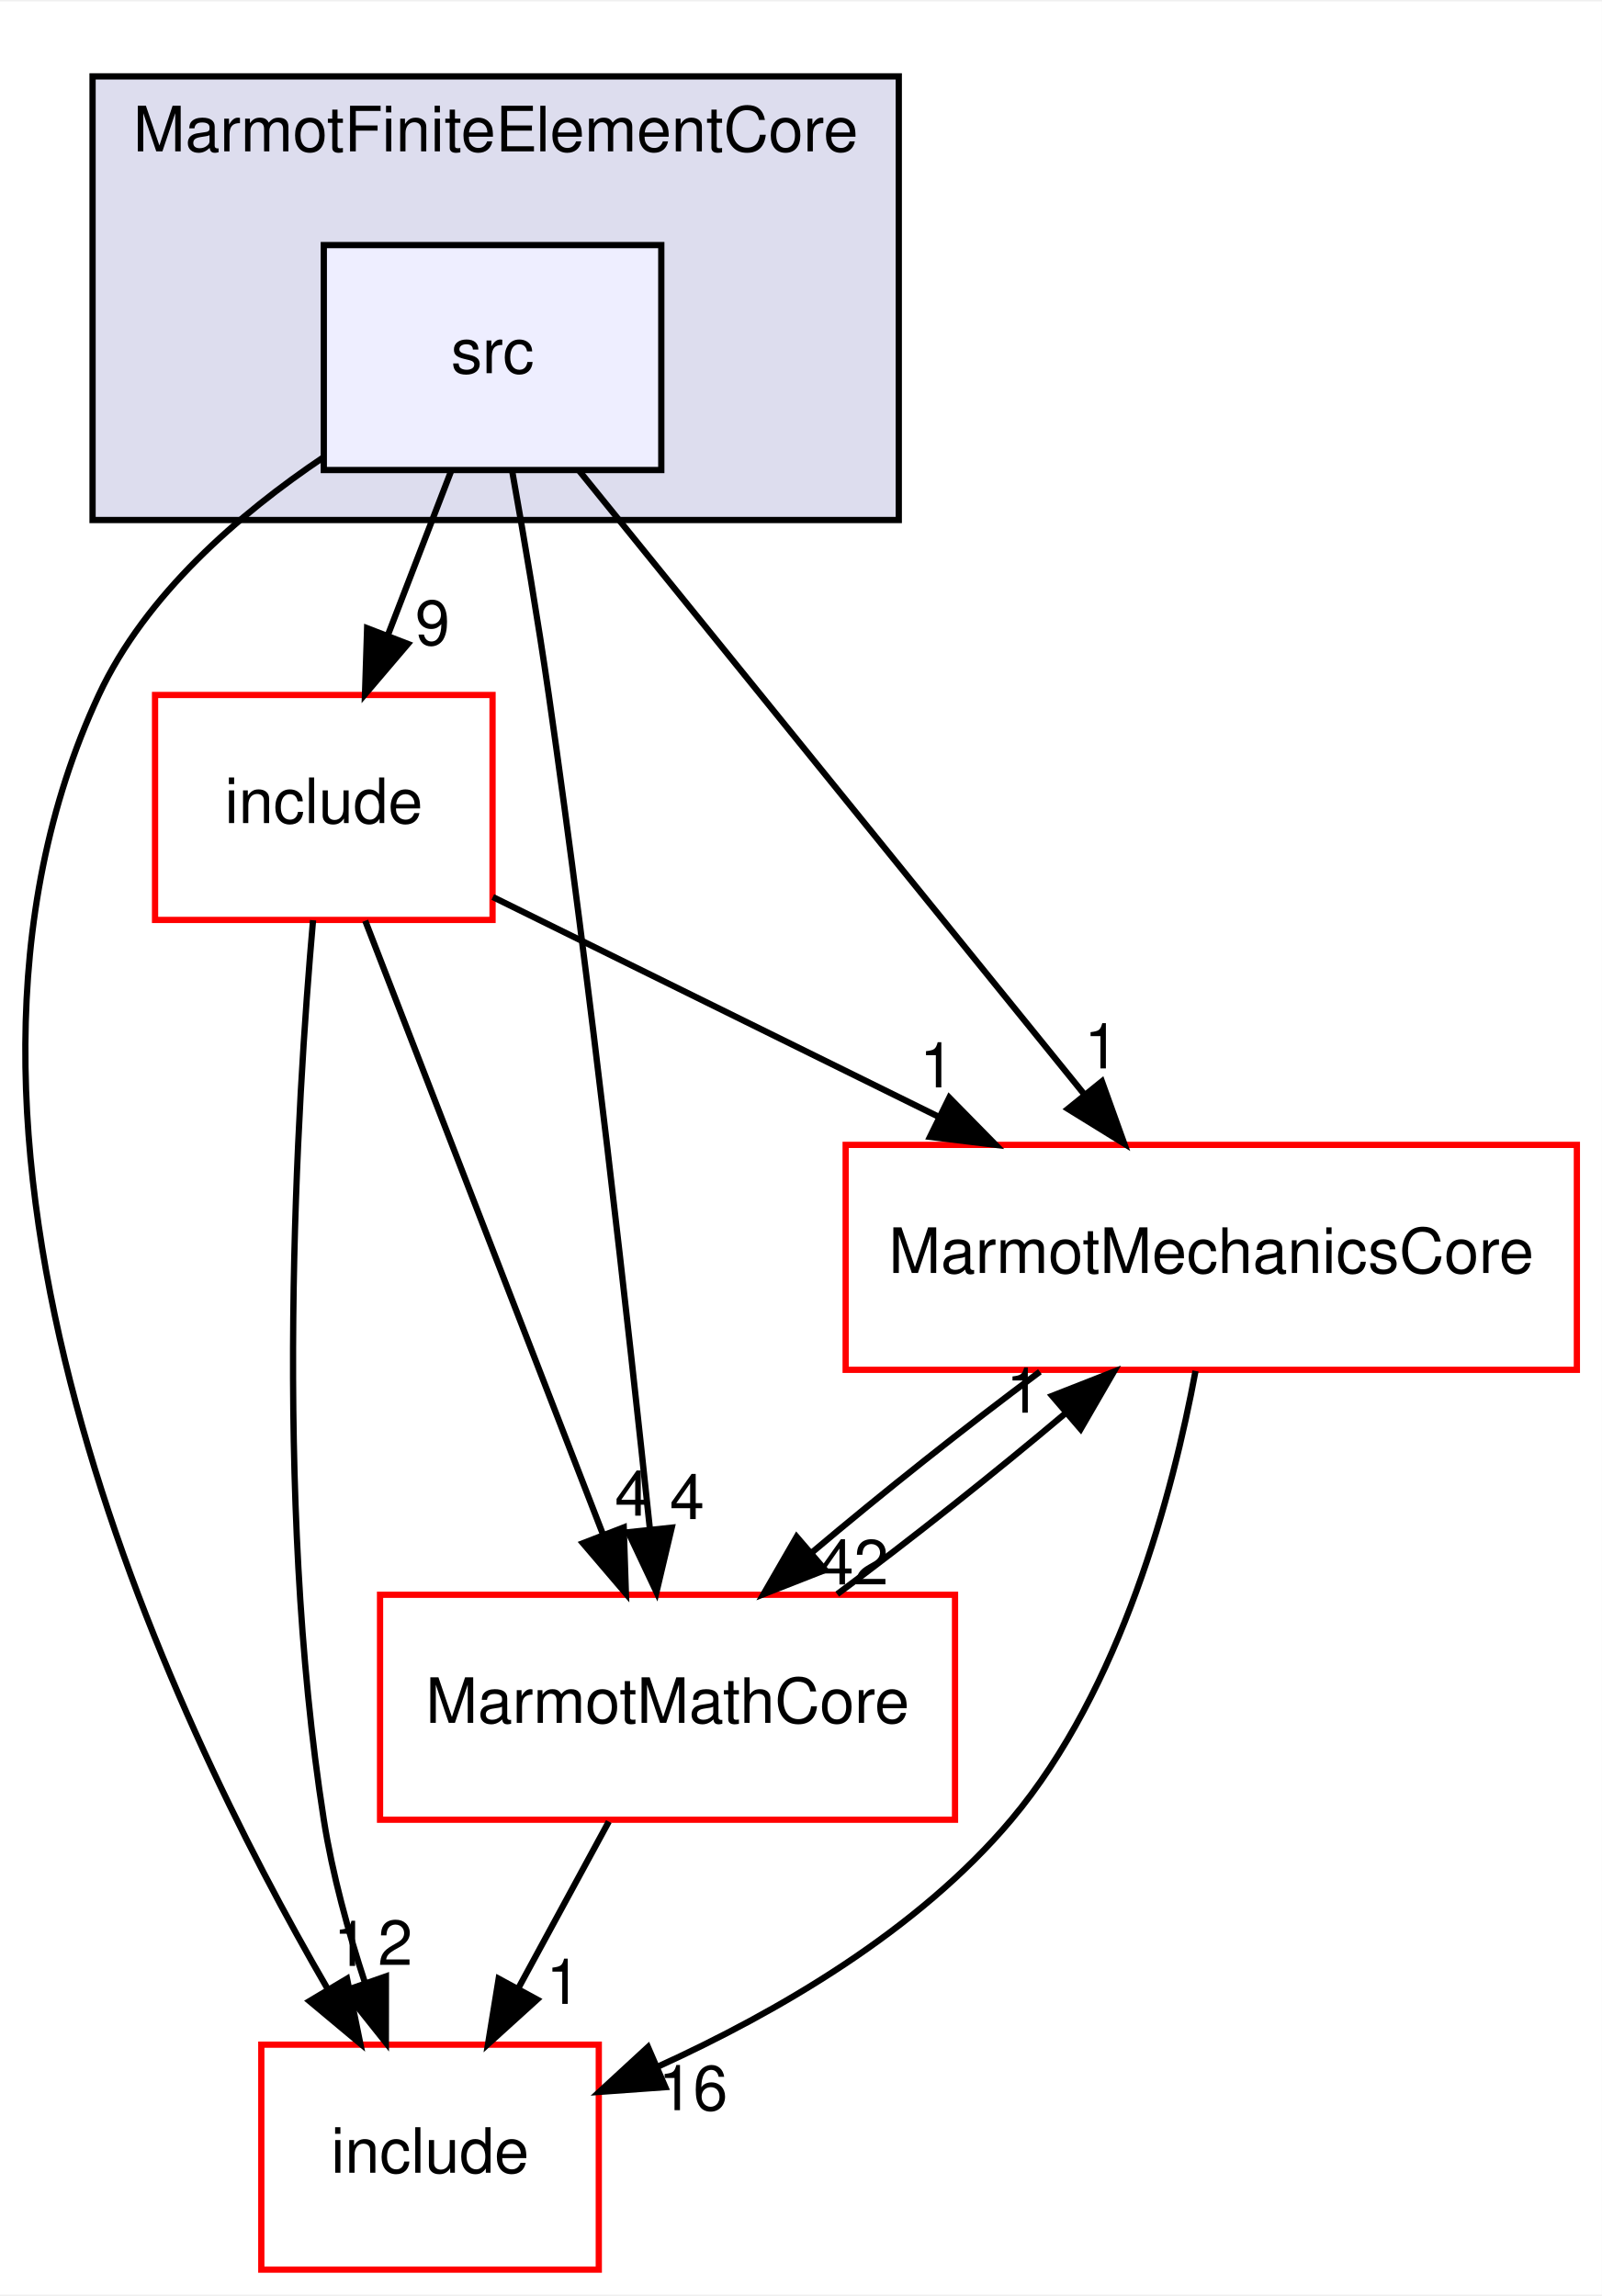
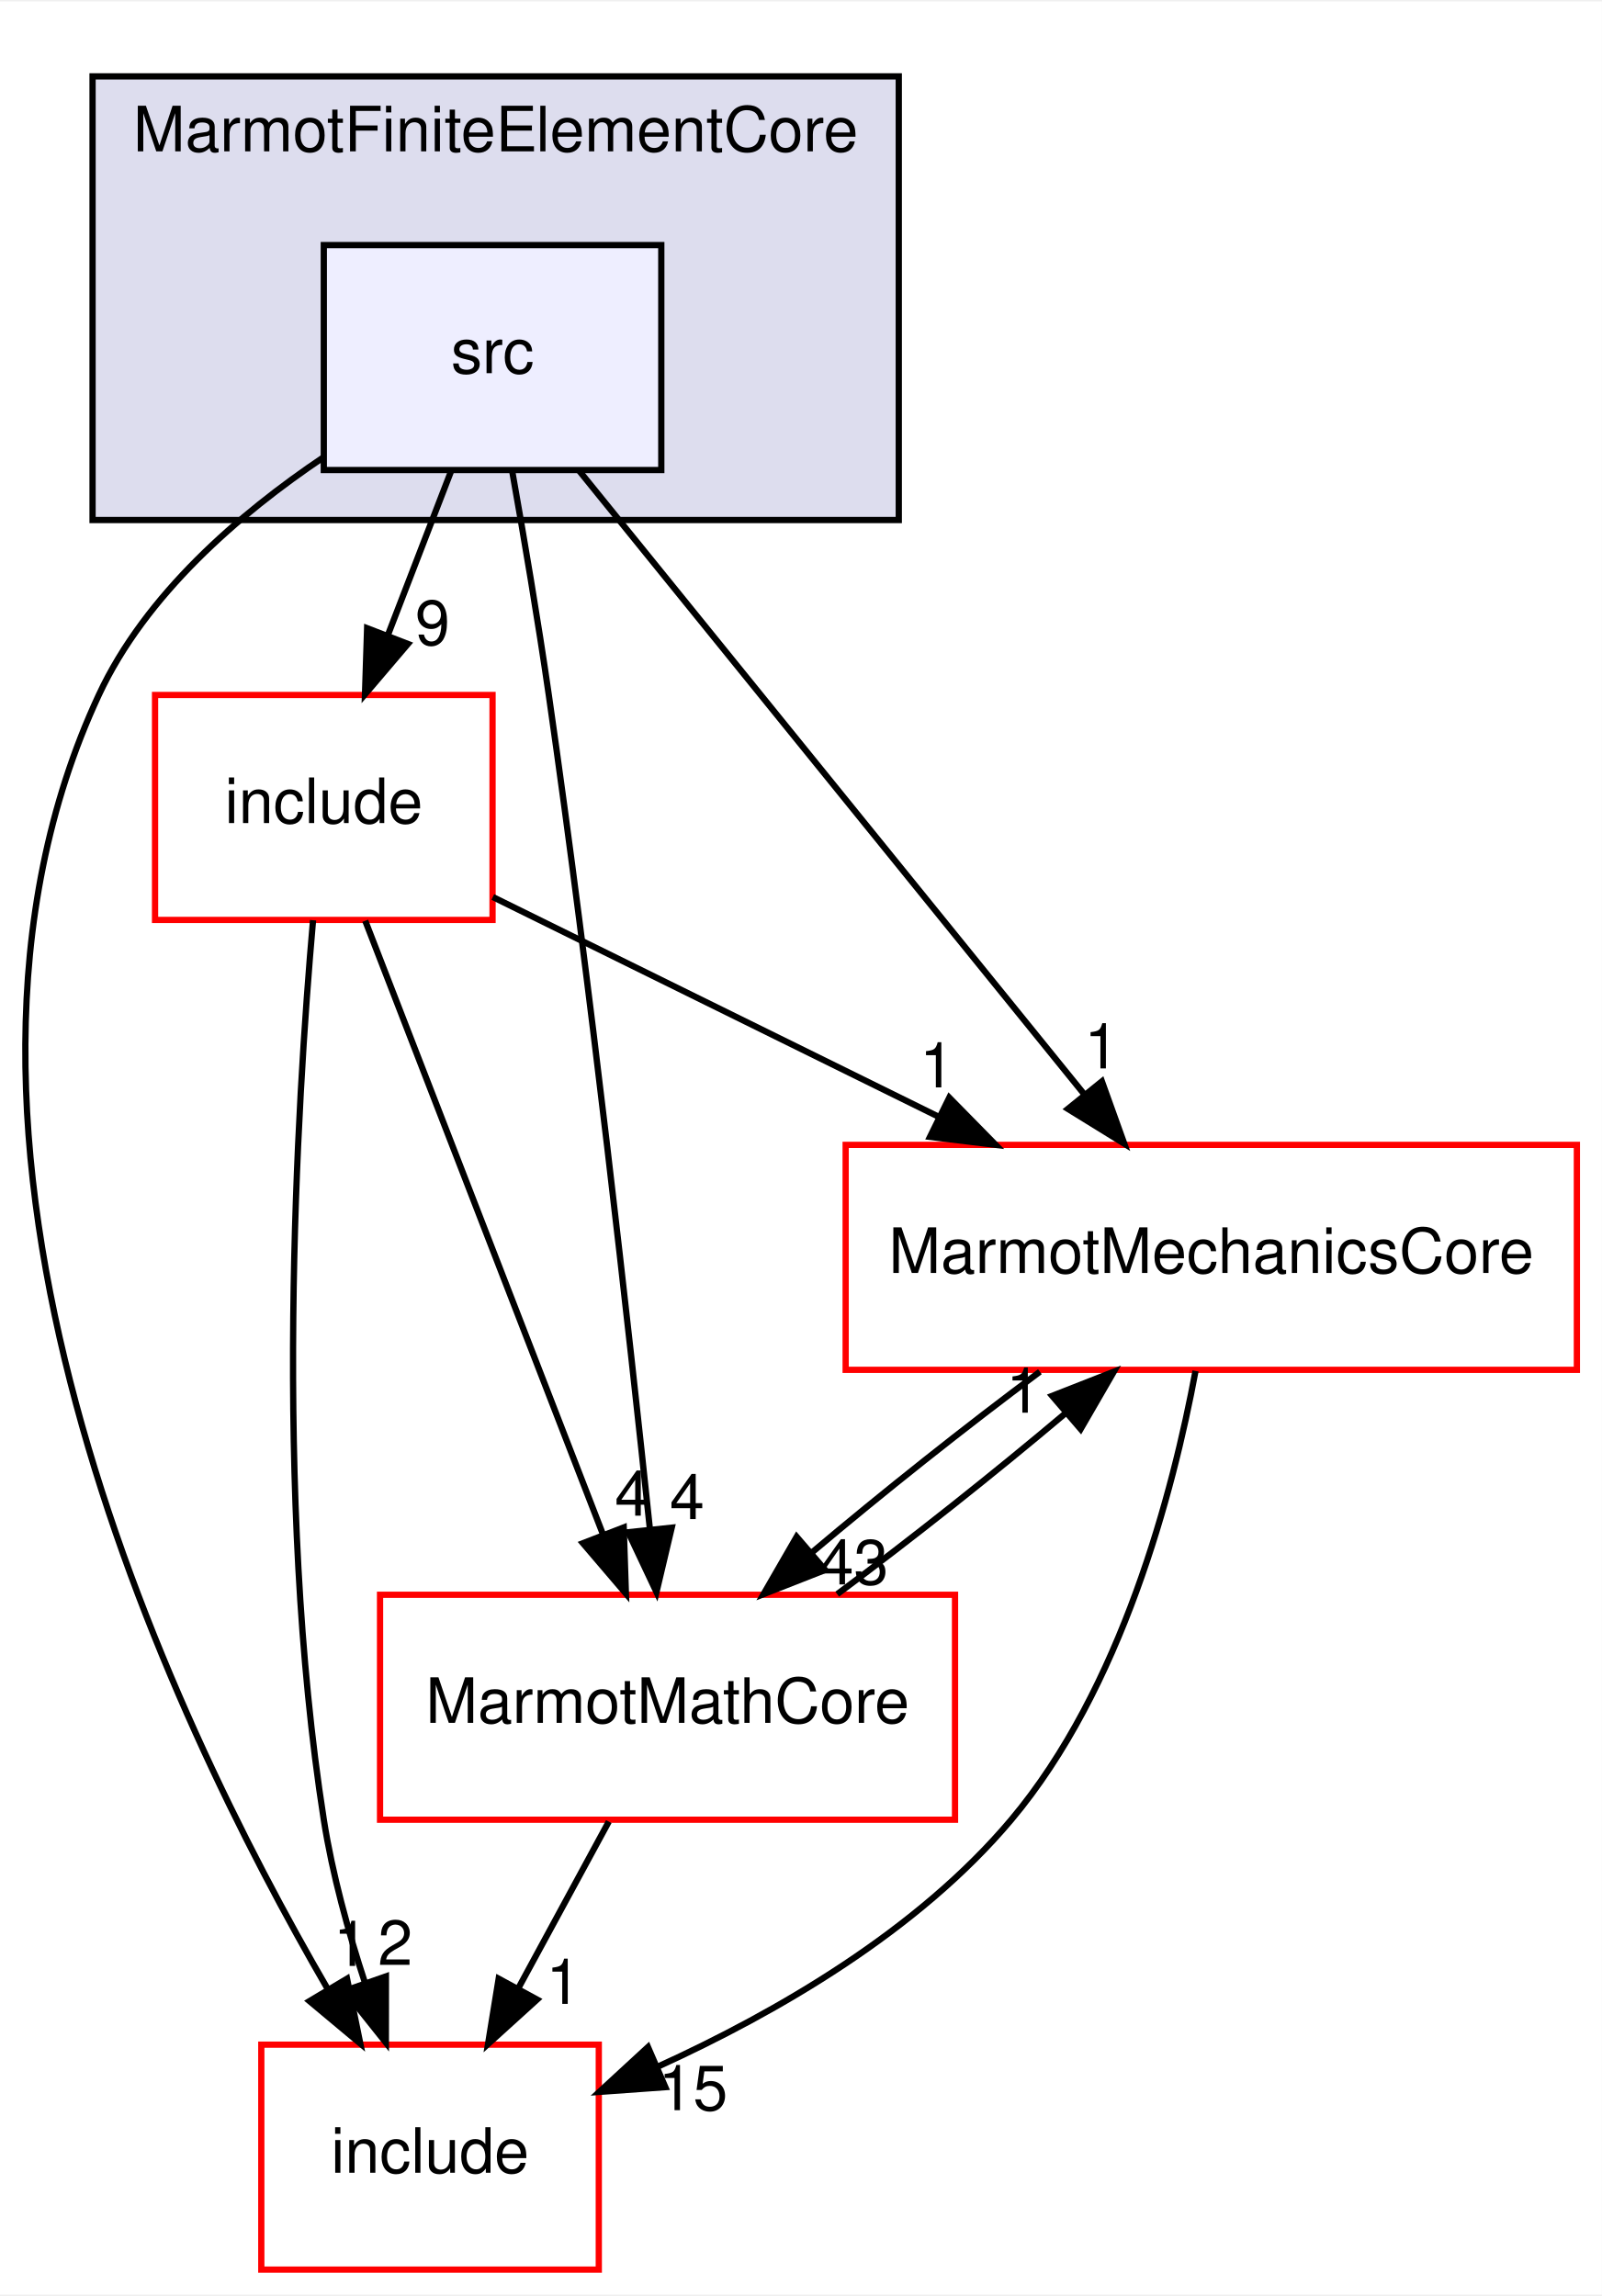
<svg xmlns="http://www.w3.org/2000/svg" xmlns:xlink="http://www.w3.org/1999/xlink" width="256pt" height="367pt" viewBox="0.00 0.00 256.31 367.00">
  <g id="graph0" class="graph" transform="scale(1 1) rotate(0) translate(4 363)">
    <polygon fill="white" stroke="transparent" points="-4,4 -4,-363 252.31,-363 252.31,4 -4,4" />
    <g id="clust1" class="cluster">
      <g id="a_clust1">
        <a xlink:href="dir_a6282ced73efdb7b36cfc8bdf7a60b20.html" target="_top" xlink:title="MarmotFiniteElementCore">
          <polygon fill="#ddddee" stroke="black" points="10.81,-280 10.81,-351 139.81,-351 139.81,-280 10.81,-280" />
          <text text-anchor="middle" x="75.31" y="-339" font-family="Helvetica,sans-Serif" font-size="10.00">MarmotFiniteElementCore</text>
        </a>
      </g>
    </g>
    <g id="node1" class="node">
      <g id="a_node1">
        <a xlink:href="dir_b03b27ba81a49fd6f9c9588f67883179.html" target="_top" xlink:title="src">
          <polygon fill="#eeeeff" stroke="black" points="101.81,-324 47.81,-324 47.81,-288 101.81,-288 101.81,-324" />
          <text text-anchor="middle" x="74.81" y="-303.5" font-family="Helvetica,sans-Serif" font-size="10.00">src</text>
        </a>
      </g>
    </g>
    <g id="node2" class="node">
      <g id="a_node2">
        <a xlink:href="dir_7a1ab5031ed028ea4c059c711d14cf0d.html" target="_top" xlink:title="include">
          <polygon fill="white" stroke="red" points="74.81,-252 20.81,-252 20.81,-216 74.81,-216 74.81,-252" />
          <text text-anchor="middle" x="47.81" y="-231.5" font-family="Helvetica,sans-Serif" font-size="10.00">include</text>
        </a>
      </g>
    </g>
    <g id="edge6" class="edge">
      <path fill="none" stroke="black" d="M68.13,-287.7C65.09,-279.81 61.42,-270.3 58.05,-261.55" />
      <polygon fill="black" stroke="black" points="61.27,-260.17 54.4,-252.1 54.74,-262.69 61.27,-260.17" />
      <g id="a_edge6-headlabel">
        <a xlink:href="dir_000009_000007.html" target="_top" xlink:title="9">
          <text text-anchor="middle" x="65.21" y="-260.01" font-family="Helvetica,sans-Serif" font-size="10.00">9</text>
        </a>
      </g>
    </g>
    <g id="node3" class="node">
      <g id="a_node3">
        <a xlink:href="dir_9969c29766c3ca5ea49aac3cac97384d.html" target="_top" xlink:title="MarmotMechanicsCore">
          <polygon fill="white" stroke="red" points="248.31,-180 131.31,-180 131.31,-144 248.31,-144 248.31,-180" />
          <text text-anchor="middle" x="189.81" y="-159.5" font-family="Helvetica,sans-Serif" font-size="10.00">MarmotMechanicsCore</text>
        </a>
      </g>
    </g>
    <g id="edge7" class="edge">
      <path fill="none" stroke="black" d="M88.68,-287.87C108.8,-263.03 146.2,-216.85 169.45,-188.14" />
      <polygon fill="black" stroke="black" points="172.31,-190.16 175.89,-180.19 166.87,-185.76 172.31,-190.16" />
      <g id="a_edge7-headlabel">
        <a xlink:href="dir_000009_000012.html" target="_top" xlink:title="1">
          <text text-anchor="middle" x="172.26" y="-192.24" font-family="Helvetica,sans-Serif" font-size="10.00">1</text>
        </a>
      </g>
    </g>
    <g id="node4" class="node">
      <g id="a_node4">
        <a xlink:href="dir_d44c64559bbebec7f509842c48db8b23.html" target="_top" xlink:title="include">
          <polygon fill="white" stroke="red" points="91.81,-36 37.81,-36 37.81,0 91.81,0 91.81,-36" />
          <text text-anchor="middle" x="64.81" y="-15.5" font-family="Helvetica,sans-Serif" font-size="10.00">include</text>
        </a>
      </g>
    </g>
    <g id="edge8" class="edge">
      <path fill="none" stroke="black" d="M47.8,-290.07C34.3,-281 19.29,-268.07 11.81,-252 -21.05,-181.43 22.74,-89.12 48.46,-44.86" />
      <polygon fill="black" stroke="black" points="51.53,-46.56 53.65,-36.18 45.52,-42.97 51.53,-46.56" />
      <g id="a_edge8-headlabel">
        <a xlink:href="dir_000009_000002.html" target="_top" xlink:title="1">
          <text text-anchor="middle" x="52.13" y="-48.6" font-family="Helvetica,sans-Serif" font-size="10.00">1</text>
        </a>
      </g>
    </g>
    <g id="node5" class="node">
      <g id="a_node5">
        <a xlink:href="dir_39413a3592d49ba1372e049fbfe3e31f.html" target="_top" xlink:title="MarmotMathCore">
          <polygon fill="white" stroke="red" points="148.81,-108 56.81,-108 56.81,-72 148.81,-72 148.81,-108" />
          <text text-anchor="middle" x="102.81" y="-87.5" font-family="Helvetica,sans-Serif" font-size="10.00">MarmotMathCore</text>
        </a>
      </g>
    </g>
    <g id="edge9" class="edge">
      <path fill="none" stroke="black" d="M77.95,-287.85C79.79,-277.49 82.08,-264.01 83.81,-252 90.54,-205.2 96.62,-150.48 100,-118.4" />
      <polygon fill="black" stroke="black" points="103.48,-118.74 101.04,-108.43 96.52,-118.01 103.48,-118.74" />
      <g id="a_edge9-headlabel">
        <a xlink:href="dir_000009_000010.html" target="_top" xlink:title="4">
          <text text-anchor="middle" x="105.94" y="-120.11" font-family="Helvetica,sans-Serif" font-size="10.00">4</text>
        </a>
      </g>
    </g>
    <g id="edge1" class="edge">
      <path fill="none" stroke="black" d="M74.85,-219.67C95.03,-209.72 123.01,-195.93 146.31,-184.44" />
      <polygon fill="black" stroke="black" points="147.89,-187.56 155.32,-180 144.8,-181.28 147.89,-187.56" />
      <g id="a_edge1-headlabel">
        <a xlink:href="dir_000007_000012.html" target="_top" xlink:title="1">
          <text text-anchor="middle" x="145.93" y="-189.2" font-family="Helvetica,sans-Serif" font-size="10.00">1</text>
        </a>
      </g>
    </g>
    <g id="edge2" class="edge">
      <path fill="none" stroke="black" d="M46.09,-215.95C43.49,-186.41 39.68,-123.92 47.81,-72 49.17,-63.31 51.71,-54.1 54.42,-45.84" />
      <polygon fill="black" stroke="black" points="57.75,-46.93 57.74,-36.33 51.14,-44.62 57.75,-46.93" />
      <g id="a_edge2-headlabel">
        <a xlink:href="dir_000007_000002.html" target="_top" xlink:title="2">
          <text text-anchor="middle" x="59.24" y="-48.76" font-family="Helvetica,sans-Serif" font-size="10.00">2</text>
        </a>
      </g>
    </g>
    <g id="edge3" class="edge">
      <path fill="none" stroke="black" d="M54.44,-215.87C63.9,-191.46 81.34,-146.43 92.49,-117.64" />
      <polygon fill="black" stroke="black" points="95.8,-118.78 96.15,-108.19 89.27,-116.25 95.8,-118.78" />
      <g id="a_edge3-headlabel">
        <a xlink:href="dir_000007_000010.html" target="_top" xlink:title="4">
          <text text-anchor="middle" x="97.15" y="-120.66" font-family="Helvetica,sans-Serif" font-size="10.00">4</text>
        </a>
      </g>
    </g>
    <g id="edge4" class="edge">
      <path fill="none" stroke="black" d="M187.29,-143.82C183.69,-124.47 175.45,-92.99 157.81,-72 142.87,-54.23 120.37,-41.19 101.25,-32.48" />
      <polygon fill="black" stroke="black" points="102.46,-29.2 91.89,-28.44 99.68,-35.62 102.46,-29.2" />
      <g id="a_edge4-headlabel">
-         <a xlink:href="dir_000012_000002.html" target="_top" xlink:title="16">
-           <text text-anchor="middle" x="106.89" y="-25.51" font-family="Helvetica,sans-Serif" font-size="10.00">16</text>
+         <a xlink:href="dir_000012_000002.html" target="_top" xlink:title="15">
+           <text text-anchor="middle" x="106.89" y="-25.51" font-family="Helvetica,sans-Serif" font-size="10.00">15</text>
        </a>
      </g>
    </g>
    <g id="edge5" class="edge">
      <path fill="none" stroke="black" d="M162.39,-143.7C150.63,-134.97 137.13,-124.24 125.89,-114.75" />
      <polygon fill="black" stroke="black" points="128.03,-111.97 118.17,-108.1 123.47,-117.28 128.03,-111.97" />
      <g id="a_edge5-headlabel">
-         <a xlink:href="dir_000012_000010.html" target="_top" xlink:title="42">
-           <text text-anchor="middle" x="132.61" y="-109.66" font-family="Helvetica,sans-Serif" font-size="10.00">42</text>
+         <a xlink:href="dir_000012_000010.html" target="_top" xlink:title="43">
+           <text text-anchor="middle" x="132.61" y="-109.66" font-family="Helvetica,sans-Serif" font-size="10.00">43</text>
        </a>
      </g>
    </g>
    <g id="edge10" class="edge">
      <path fill="none" stroke="black" d="M129.96,-108.1C141.69,-116.8 155.19,-127.52 166.46,-137.03" />
      <polygon fill="black" stroke="black" points="164.35,-139.83 174.22,-143.7 168.91,-134.52 164.35,-139.83" />
      <g id="a_edge10-headlabel">
        <a xlink:href="dir_000010_000012.html" target="_top" xlink:title="1">
          <text text-anchor="middle" x="159.77" y="-137.14" font-family="Helvetica,sans-Serif" font-size="10.00">1</text>
        </a>
      </g>
    </g>
    <g id="edge11" class="edge">
      <path fill="none" stroke="black" d="M93.41,-71.7C89.04,-63.64 83.75,-53.89 78.91,-44.98" />
      <polygon fill="black" stroke="black" points="81.94,-43.22 74.09,-36.1 75.79,-46.56 81.94,-43.22" />
      <g id="a_edge11-headlabel">
        <a xlink:href="dir_000010_000002.html" target="_top" xlink:title="1">
          <text text-anchor="middle" x="86.15" y="-42.53" font-family="Helvetica,sans-Serif" font-size="10.00">1</text>
        </a>
      </g>
    </g>
  </g>
</svg>
